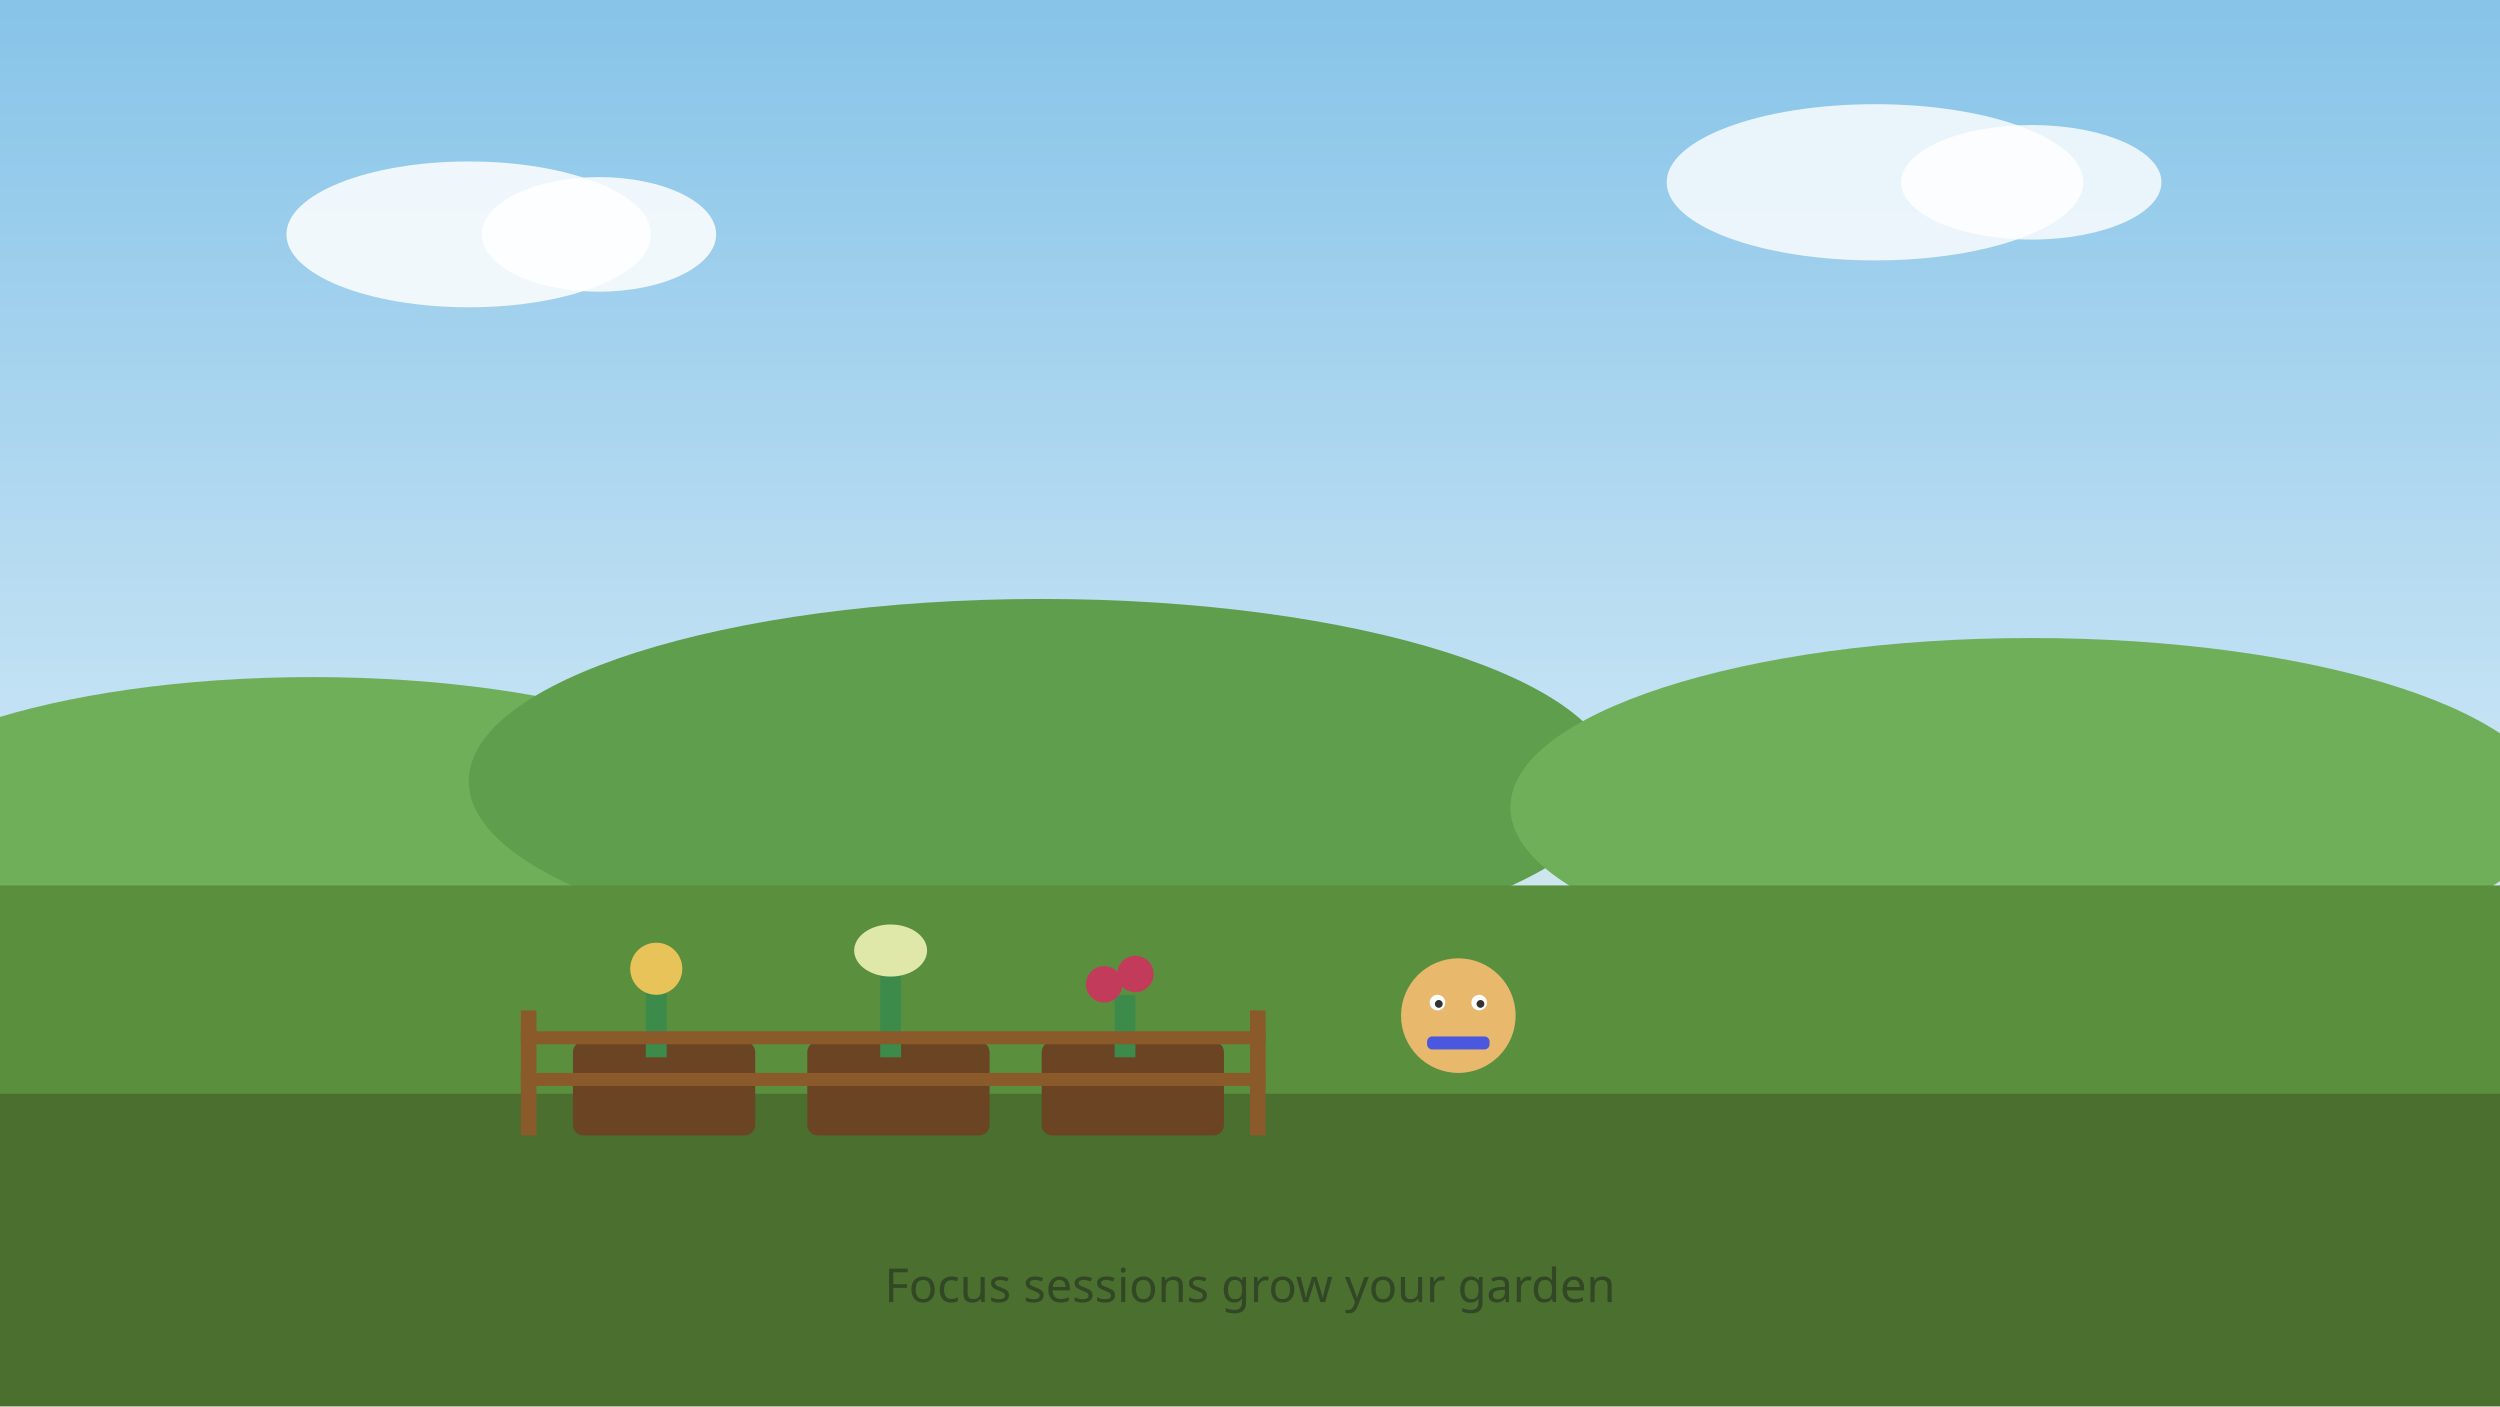
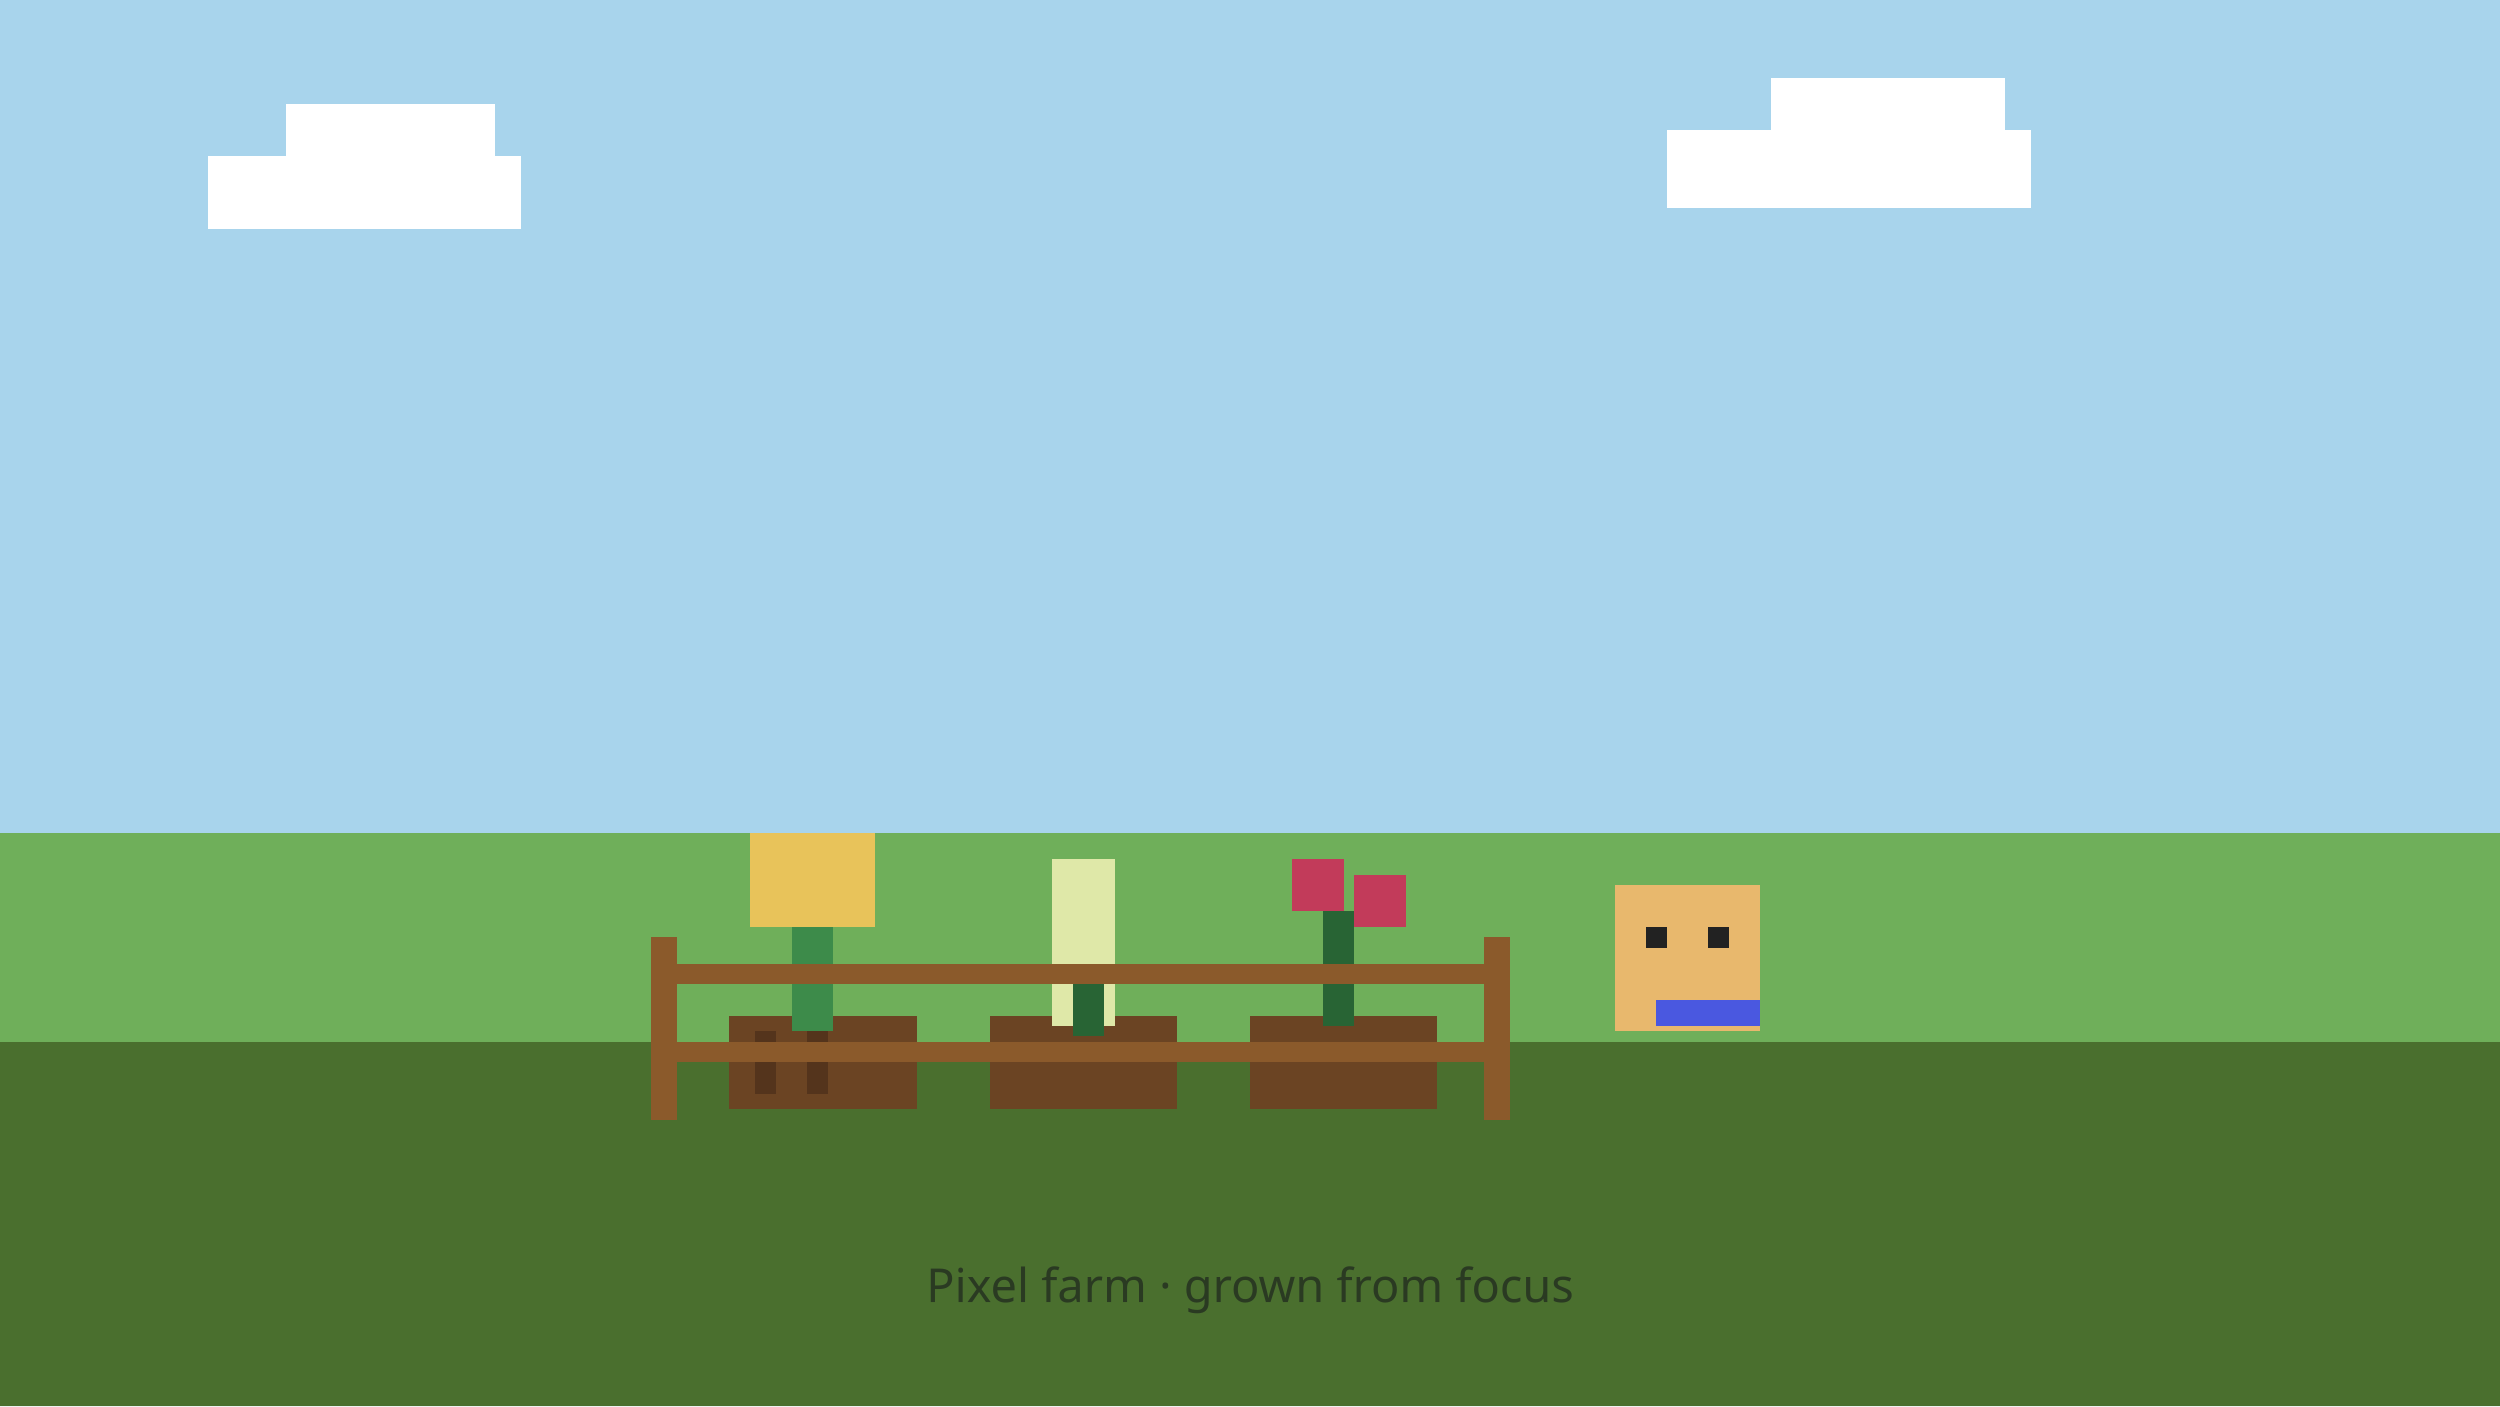
- <svg xmlns="http://www.w3.org/2000/svg" width="960" height="540" viewBox="0 0 960 540" role="img" aria-label="Pixel cottage farm growing from focus sessions">
-   <defs>
-     <linearGradient id="sky" x1="0" y1="0" x2="0" y2="1">
-       <stop offset="0%" stop-color="#87c4e8" />
-       <stop offset="55%" stop-color="#c8e4f5" />
-       <stop offset="100%" stop-color="#e8f0c8" />
-     </linearGradient>
-   </defs>
-   <rect width="960" height="540" fill="url(#sky)" />
-   <ellipse class="cloud cloud-a" cx="180" cy="90" rx="70" ry="28" fill="#fff" opacity="0.85" />
-   <ellipse class="cloud cloud-a" cx="230" cy="90" rx="45" ry="22" fill="#fff" opacity="0.85" />
-   <ellipse class="cloud cloud-b" cx="720" cy="70" rx="80" ry="30" fill="#fff" opacity="0.8" />
-   <ellipse class="cloud cloud-b" cx="780" cy="70" rx="50" ry="22" fill="#fff" opacity="0.8" />
-   <ellipse cx="120" cy="320" rx="180" ry="60" fill="#6faf5a" />
-   <ellipse cx="400" cy="300" rx="220" ry="70" fill="#5f9e4c" />
-   <ellipse cx="780" cy="310" rx="200" ry="65" fill="#6faf5a" />
-   <rect x="0" y="340" width="960" height="200" fill="#5a8f3e" />
-   <rect x="0" y="420" width="960" height="120" fill="#4a6f2e" />
-   <rect x="220" y="400" width="70" height="36" rx="4" fill="#6b4423" />
-   <rect x="310" y="400" width="70" height="36" rx="4" fill="#6b4423" />
-   <rect x="400" y="400" width="70" height="36" rx="4" fill="#6b4423" />
-   <g class="crop">
-     <rect x="248" y="378" width="8" height="28" fill="#3d8b4a" />
-     <circle cx="252" cy="372" r="10" fill="#e8c35a" />
-   </g>
-   <g class="crop">
-     <rect x="338" y="370" width="8" height="36" fill="#3d8b4a" />
-     <ellipse cx="342" cy="365" rx="14" ry="10" fill="#dfe8a8" />
-   </g>
-   <g class="crop">
-     <rect x="428" y="382" width="8" height="24" fill="#3d8b4a" />
-     <circle cx="424" cy="378" r="7" fill="#c23b5a" />
-     <circle cx="436" cy="374" r="7" fill="#c23b5a" />
-   </g>
-   <g class="companion">
-     <circle cx="560" cy="390" r="22" fill="#e8b86d" />
-     <circle cx="552" cy="385" r="3" fill="#fff" />
-     <circle cx="568" cy="385" r="3" fill="#fff" />
-     <circle cx="552.5" cy="385.5" r="1.5" fill="#333" />
-     <circle cx="568.5" cy="385.5" r="1.5" fill="#333" />
-     <rect x="548" y="398" width="24" height="5" rx="2" fill="#4a58e0" />
-   </g>
-   <g fill="#8b5a2b">
-     <rect x="200" y="388" width="6" height="48" />
-     <rect x="480" y="388" width="6" height="48" />
-     <rect x="200" y="396" width="286" height="5" />
-     <rect x="200" y="412" width="286" height="5" />
-   </g>
-   <text x="480" y="500" text-anchor="middle" font-family="ui-rounded, system-ui, sans-serif" font-size="18" fill="#2a3a22" opacity="0.75">Focus sessions grow your garden</text>
+ <svg xmlns="http://www.w3.org/2000/svg" width="960" height="540" viewBox="0 0 960 540" shape-rendering="crispEdges">
+   <rect width="960" height="400" fill="#a8d4ec" />
+   <rect x="80" y="60" width="120" height="28" fill="#fff" />
+   <rect x="110" y="40" width="80" height="24" fill="#fff" />
+   <rect x="640" y="50" width="140" height="30" fill="#fff" />
+   <rect x="680" y="30" width="90" height="24" fill="#fff" />
+   <rect y="320" width="960" height="80" fill="#6faf5a" />
+   <rect y="400" width="960" height="140" fill="#4a6f2e" />
+   <rect x="280" y="390" width="72" height="36" fill="#6b4423" />
+   <rect x="290" y="396" width="8" height="24" fill="#54341c" />
+   <rect x="310" y="396" width="8" height="24" fill="#54341c" />
+   <rect x="380" y="390" width="72" height="36" fill="#6b4423" />
+   <rect x="480" y="390" width="72" height="36" fill="#6b4423" />
+   <rect x="304" y="340" width="16" height="56" fill="#3d8b4a" />
+   <rect x="288" y="320" width="48" height="36" fill="#e8c35a" />
+   <rect x="404" y="330" width="24" height="64" fill="#dfe8a8" />
+   <rect x="412" y="370" width="12" height="28" fill="#286434" />
+   <rect x="508" y="350" width="12" height="44" fill="#286434" />
+   <rect x="496" y="330" width="20" height="20" fill="#c23b5a" />
+   <rect x="520" y="336" width="20" height="20" fill="#c23b5a" />
+   <rect x="620" y="340" width="56" height="56" fill="#e8b86d" />
+   <rect x="632" y="356" width="8" height="8" fill="#222" />
+   <rect x="656" y="356" width="8" height="8" fill="#222" />
+   <rect x="636" y="384" width="40" height="10" fill="#4a58e0" />
+   <rect x="250" y="360" width="10" height="70" fill="#8b5a2b" />
+   <rect x="570" y="360" width="10" height="70" fill="#8b5a2b" />
+   <rect x="250" y="370" width="330" height="8" fill="#8b5a2b" />
+   <rect x="250" y="400" width="330" height="8" fill="#8b5a2b" />
+   <text x="480" y="500" text-anchor="middle" font-family="ui-rounded, system-ui, sans-serif" font-size="18" fill="#2a3a22">Pixel farm · grown from focus</text>
</svg>
